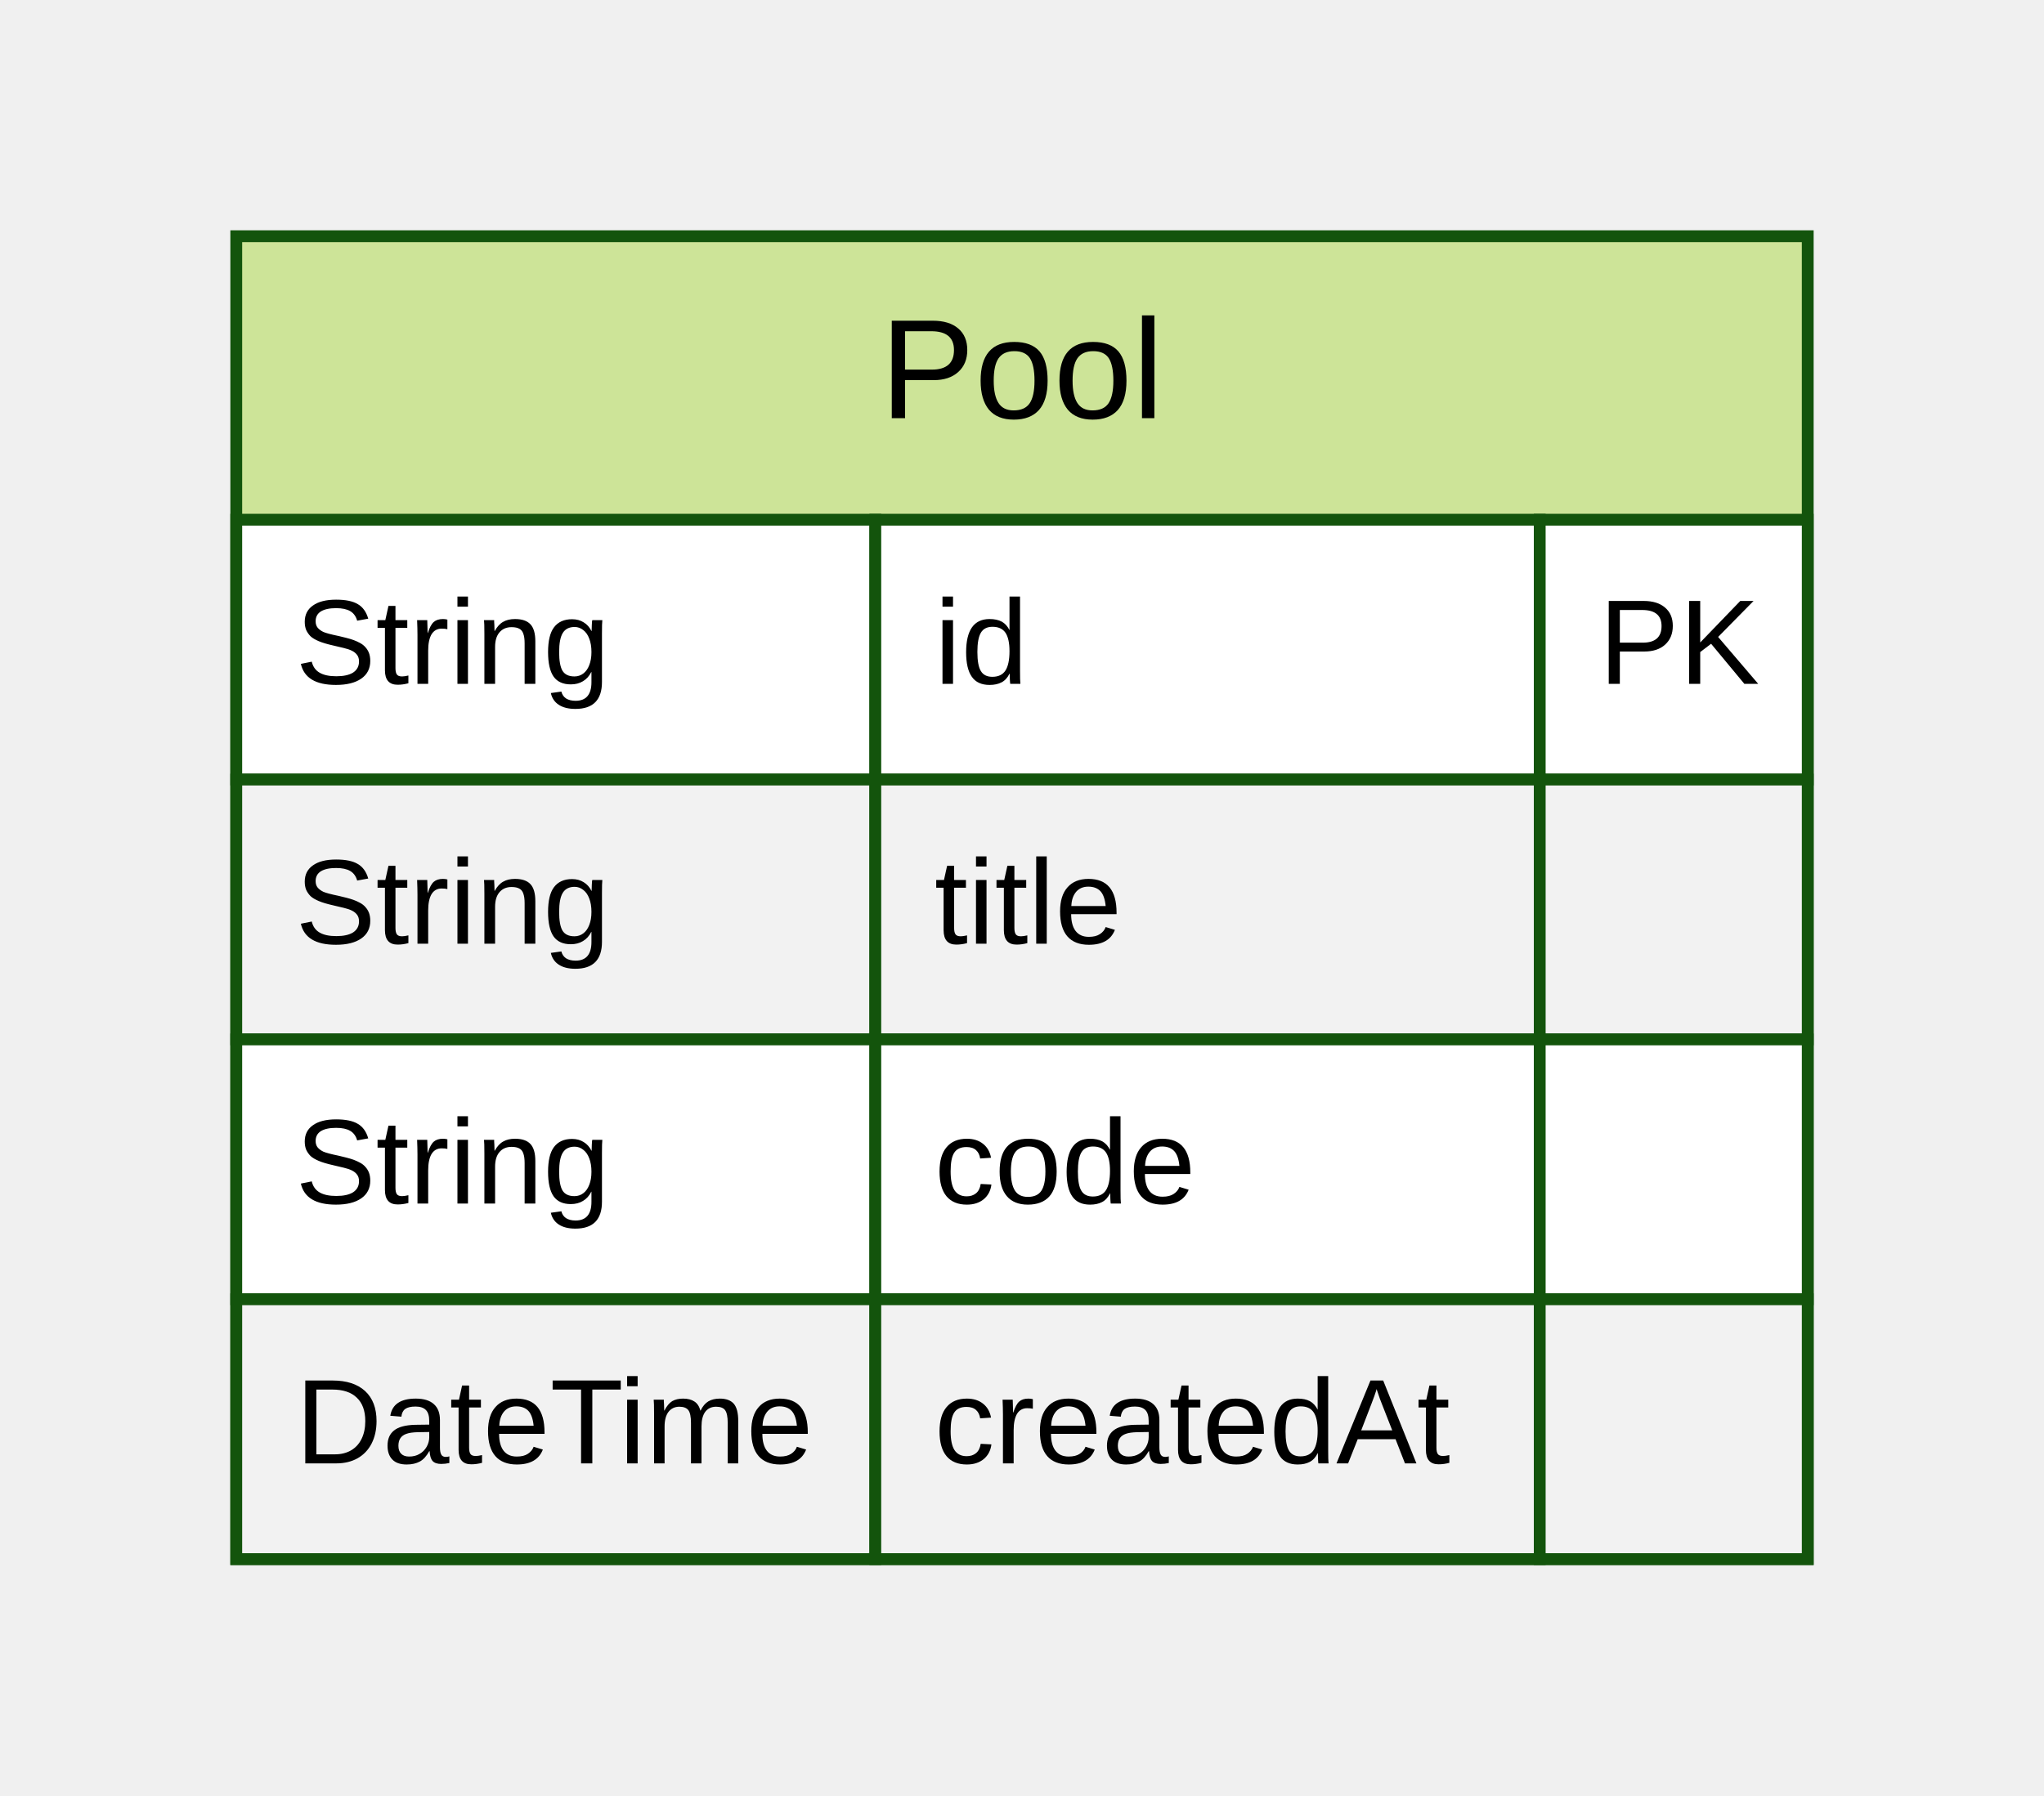
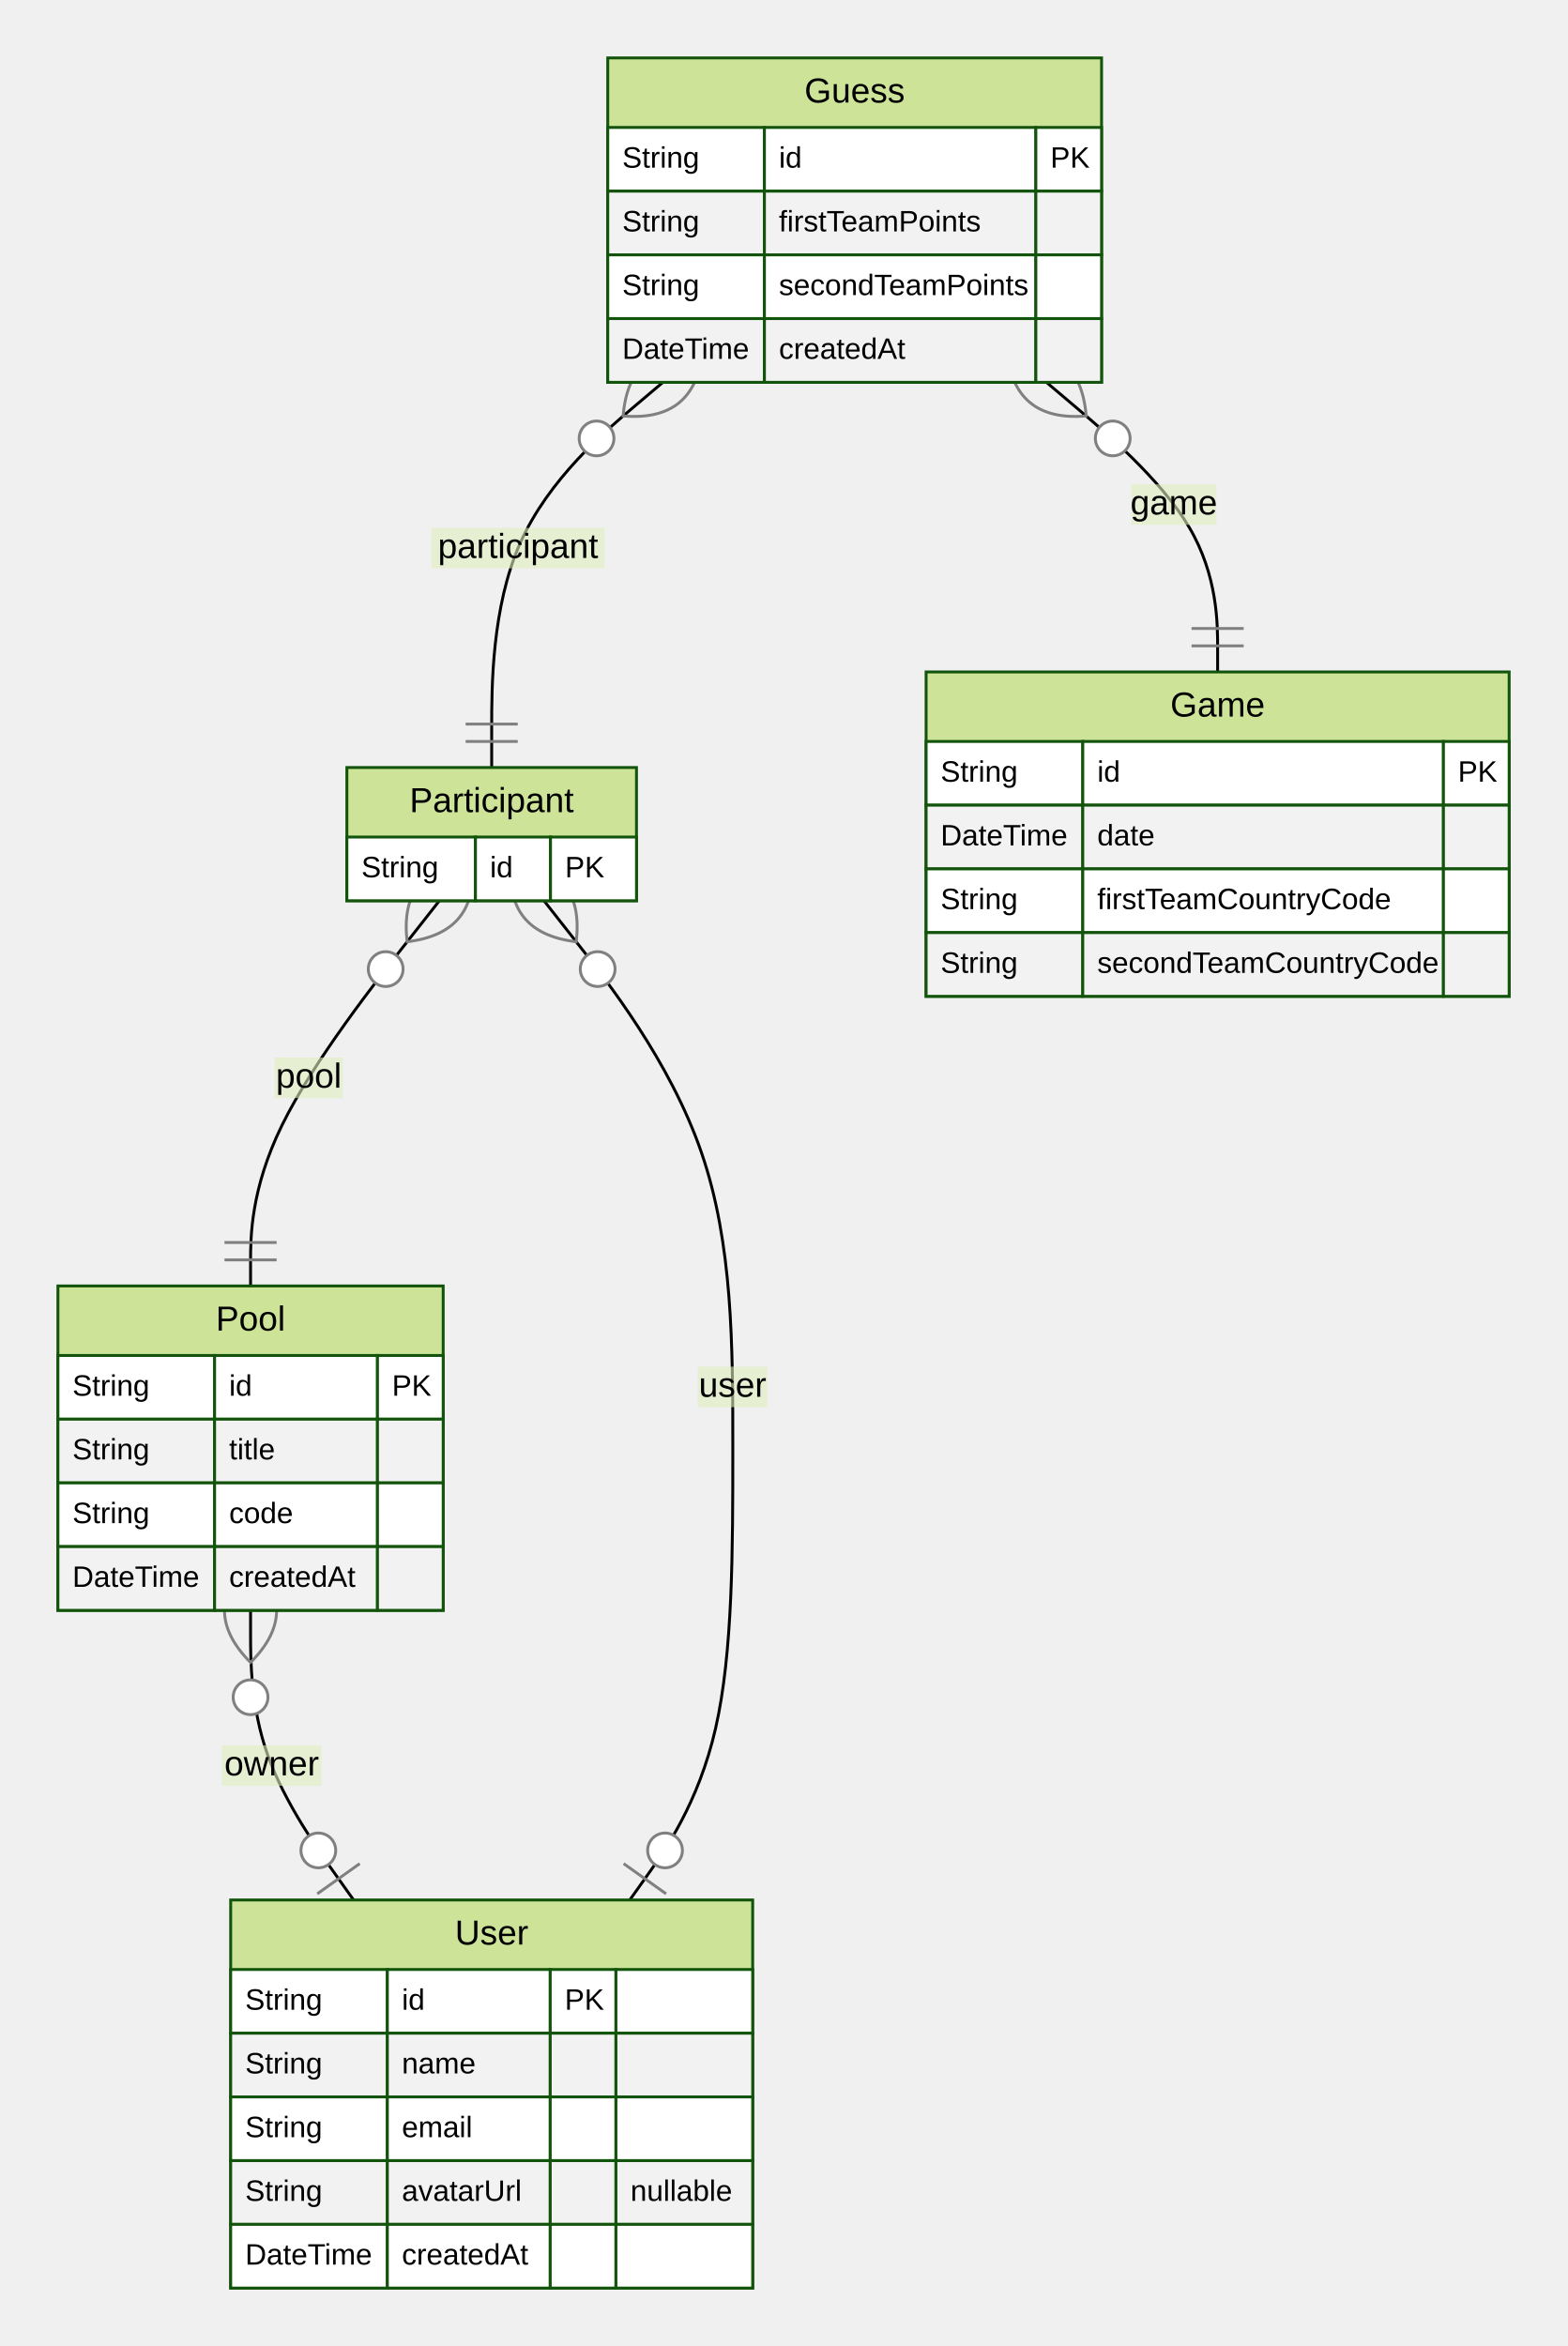
- <svg xmlns="http://www.w3.org/2000/svg" aria-labelledby="chart-title-mermaid-0 chart-desc-mermaid-0" role="img" viewBox="0 0 173.026 152" style="max-width: 173.026px; background-color: white;" width="100%" id="mermaid-0">
+ <svg xmlns="http://www.w3.org/2000/svg" aria-labelledby="chart-title-mermaid-0 chart-desc-mermaid-0" role="img" viewBox="0 0 541.082 810" style="max-width: 541.082px; background-color: white;" width="100%" id="mermaid-0">
  <style>#mermaid-0 {font-family:"trebuchet ms",verdana,arial,sans-serif;font-size:16px;fill:#000000;}#mermaid-0 .error-icon{fill:#552222;}#mermaid-0 .error-text{fill:#552222;stroke:#552222;}#mermaid-0 .edge-thickness-normal{stroke-width:2px;}#mermaid-0 .edge-thickness-thick{stroke-width:3.5px;}#mermaid-0 .edge-pattern-solid{stroke-dasharray:0;}#mermaid-0 .edge-pattern-dashed{stroke-dasharray:3;}#mermaid-0 .edge-pattern-dotted{stroke-dasharray:2;}#mermaid-0 .marker{fill:#000000;stroke:#000000;}#mermaid-0 .marker.cross{stroke:#000000;}#mermaid-0 svg{font-family:"trebuchet ms",verdana,arial,sans-serif;font-size:16px;}#mermaid-0 .entityBox{fill:#cde498;stroke:#13540c;}#mermaid-0 .attributeBoxOdd{fill:#ffffff;stroke:#13540c;}#mermaid-0 .attributeBoxEven{fill:#f2f2f2;stroke:#13540c;}#mermaid-0 .relationshipLabelBox{fill:hsl(78.158, 58.462%, 84.51%);opacity:0.7;background-color:hsl(78.158, 58.462%, 84.51%);}#mermaid-0 .relationshipLabelBox rect{opacity:0.5;}#mermaid-0 .relationshipLine{stroke:#000000;}#mermaid-0 :root{--mermaid-font-family:"trebuchet ms",verdana,arial,sans-serif;}</style>
  <g />
  <defs>
    <marker orient="auto" markerHeight="18" markerWidth="18" refY="9" refX="0" id="ONLY_ONE_START">
      <path d="M9,0 L9,18 M15,0 L15,18" fill="none" stroke="gray" />
    </marker>
  </defs>
  <defs>
    <marker orient="auto" markerHeight="18" markerWidth="18" refY="9" refX="18" id="ONLY_ONE_END">
      <path d="M3,0 L3,18 M9,0 L9,18" fill="none" stroke="gray" />
    </marker>
  </defs>
  <defs>
    <marker orient="auto" markerHeight="18" markerWidth="30" refY="9" refX="0" id="ZERO_OR_ONE_START">
      <circle r="6" cy="9" cx="21" fill="white" stroke="gray" />
      <path d="M9,0 L9,18" fill="none" stroke="gray" />
    </marker>
  </defs>
  <defs>
    <marker orient="auto" markerHeight="18" markerWidth="30" refY="9" refX="30" id="ZERO_OR_ONE_END">
      <circle r="6" cy="9" cx="9" fill="white" stroke="gray" />
      <path d="M21,0 L21,18" fill="none" stroke="gray" />
    </marker>
  </defs>
  <defs>
    <marker orient="auto" markerHeight="36" markerWidth="45" refY="18" refX="18" id="ONE_OR_MORE_START">
      <path d="M0,18 Q 18,0 36,18 Q 18,36 0,18 M42,9 L42,27" fill="none" stroke="gray" />
    </marker>
  </defs>
  <defs>
    <marker orient="auto" markerHeight="36" markerWidth="45" refY="18" refX="27" id="ONE_OR_MORE_END">
      <path d="M3,9 L3,27 M9,18 Q27,0 45,18 Q27,36 9,18" fill="none" stroke="gray" />
    </marker>
  </defs>
  <defs>
    <marker orient="auto" markerHeight="36" markerWidth="57" refY="18" refX="18" id="ZERO_OR_MORE_START">
      <circle r="6" cy="18" cx="48" fill="white" stroke="gray" />
      <path d="M0,18 Q18,0 36,18 Q18,36 0,18" fill="none" stroke="gray" />
    </marker>
  </defs>
  <defs>
    <marker orient="auto" markerHeight="36" markerWidth="57" refY="18" refX="39" id="ZERO_OR_MORE_END">
      <circle r="6" cy="18" cx="9" fill="white" stroke="gray" />
      <path d="M21,18 Q39,0 57,18 Q39,36 21,18" fill="none" stroke="gray" />
    </marker>
  </defs>
-   <g transform="translate(20,20 )" id="Pool">
+   <path marker-start="url(#ZERO_OR_MORE_START)" marker-end="url(#ZERO_OR_ONE_END)" fill="none" stroke="gray" d="M86.513,556L86.513,564.333C86.513,572.667,86.513,589.333,92.443,606C98.373,622.667,110.233,639.333,116.163,647.667L122.093,656" class="er relationshipLine" />
+   <path marker-start="url(#ZERO_OR_MORE_START)" marker-end="url(#ZERO_OR_ONE_END)" fill="none" stroke="gray" d="M187.835,311L198.7,324.833C209.565,338.667,231.296,366.333,242.161,397.833C253.026,429.333,253.026,464.667,253.026,500C253.026,535.333,253.026,570.667,247.096,596.667C241.167,622.667,229.307,639.333,223.377,647.667L217.447,656" class="er relationshipLine" />
+   <path marker-start="url(#ZERO_OR_MORE_START)" marker-end="url(#ONLY_ONE_END)" fill="none" stroke="gray" d="M151.705,311L140.839,324.833C129.974,338.667,108.244,366.333,97.378,388.5C86.513,410.667,86.513,427.333,86.513,435.667L86.513,444" class="er relationshipLine" />
+   <path marker-start="url(#ZERO_OR_MORE_START)" marker-end="url(#ONLY_ONE_END)" fill="none" stroke="gray" d="M228.887,132L219.034,140.333C209.181,148.667,189.476,165.333,179.623,187.5C169.77,209.667,169.77,237.333,169.77,251.167L169.77,265" class="er relationshipLine" />
+   <path marker-start="url(#ZERO_OR_MORE_START)" marker-end="url(#ONLY_ONE_END)" fill="none" stroke="gray" d="M361.309,132L371.162,140.333C381.015,148.667,400.72,165.333,410.573,182C420.426,198.667,420.426,215.333,420.426,223.667L420.426,232" class="er relationshipLine" />
+   <g transform="translate(20,444 )" id="Pool">
    <rect height="112" width="133.026" y="0" x="0" stroke="gray" fill-opacity="100%" fill="honeydew" class="er entityBox" />
    <text transform="translate(66.51321,12)" style="font-family: &quot;trebuchet ms&quot;, verdana, arial, sans-serif;; font-size: 12px" text-anchor="middle" dominant-baseline="middle" y="0" x="0" id="entity-Pool" class="er entityLabel">Pool</text>
    <rect height="22" width="54.096" y="24" x="0" stroke="gray" fill-opacity="100%" fill="honeydew" class="er attributeBoxOdd" />
    <text transform="translate(5,35)" style="font-family: &quot;trebuchet ms&quot;, verdana, arial, sans-serif;; font-size: 10.2px" text-anchor="left" dominant-baseline="middle" y="0" x="0" id="entity-Pool-attr-1-type" class="er entityLabel">String</text>
    <rect height="22" width="56.243" y="24" x="54.096" stroke="gray" fill-opacity="100%" fill="honeydew" class="er attributeBoxOdd" />
    <text transform="translate(59.09555,35)" style="font-family: &quot;trebuchet ms&quot;, verdana, arial, sans-serif;; font-size: 10.2px" text-anchor="left" dominant-baseline="middle" y="0" x="0" id="entity-Pool-attr-1-name" class="er entityLabel">id</text>
    <rect height="22" width="22.688" y="24" x="110.339" stroke="gray" fill-opacity="100%" fill="honeydew" class="er attributeBoxOdd" />
    <text transform="translate(115.3387,35)" style="font-family: &quot;trebuchet ms&quot;, verdana, arial, sans-serif;; font-size: 10.2px" text-anchor="left" dominant-baseline="middle" y="0" x="0" id="entity-Pool-attr-1-key" class="er entityLabel">PK</text>
    <rect height="22" width="54.096" y="46" x="0" stroke="gray" fill-opacity="100%" fill="honeydew" class="er attributeBoxEven" />
    <text transform="translate(5,57)" style="font-family: &quot;trebuchet ms&quot;, verdana, arial, sans-serif;; font-size: 10.2px" text-anchor="left" dominant-baseline="middle" y="0" x="0" id="entity-Pool-attr-2-type" class="er entityLabel">String</text>
    <rect height="22" width="56.243" y="46" x="54.096" stroke="gray" fill-opacity="100%" fill="honeydew" class="er attributeBoxEven" />
    <text transform="translate(59.09555,57)" style="font-family: &quot;trebuchet ms&quot;, verdana, arial, sans-serif;; font-size: 10.2px" text-anchor="left" dominant-baseline="middle" y="0" x="0" id="entity-Pool-attr-2-name" class="er entityLabel">title</text>
    <rect height="22" width="22.688" y="46" x="110.339" stroke="gray" fill-opacity="100%" fill="honeydew" class="er attributeBoxEven" />
    <text transform="translate(115.3387,57)" style="font-family: &quot;trebuchet ms&quot;, verdana, arial, sans-serif;; font-size: 10.2px" text-anchor="left" dominant-baseline="middle" y="0" x="0" id="entity-Pool-attr-2-key" class="er entityLabel" />
    <rect height="22" width="54.096" y="68" x="0" stroke="gray" fill-opacity="100%" fill="honeydew" class="er attributeBoxOdd" />
    <text transform="translate(5,79)" style="font-family: &quot;trebuchet ms&quot;, verdana, arial, sans-serif;; font-size: 10.2px" text-anchor="left" dominant-baseline="middle" y="0" x="0" id="entity-Pool-attr-3-type" class="er entityLabel">String</text>
    <rect height="22" width="56.243" y="68" x="54.096" stroke="gray" fill-opacity="100%" fill="honeydew" class="er attributeBoxOdd" />
    <text transform="translate(59.09555,79)" style="font-family: &quot;trebuchet ms&quot;, verdana, arial, sans-serif;; font-size: 10.2px" text-anchor="left" dominant-baseline="middle" y="0" x="0" id="entity-Pool-attr-3-name" class="er entityLabel">code</text>
    <rect height="22" width="22.688" y="68" x="110.339" stroke="gray" fill-opacity="100%" fill="honeydew" class="er attributeBoxOdd" />
    <text transform="translate(115.3387,79)" style="font-family: &quot;trebuchet ms&quot;, verdana, arial, sans-serif;; font-size: 10.2px" text-anchor="left" dominant-baseline="middle" y="0" x="0" id="entity-Pool-attr-3-key" class="er entityLabel" />
    <rect height="22" width="54.096" y="90" x="0" stroke="gray" fill-opacity="100%" fill="honeydew" class="er attributeBoxEven" />
    <text transform="translate(5,101)" style="font-family: &quot;trebuchet ms&quot;, verdana, arial, sans-serif;; font-size: 10.2px" text-anchor="left" dominant-baseline="middle" y="0" x="0" id="entity-Pool-attr-4-type" class="er entityLabel">DateTime</text>
    <rect height="22" width="56.243" y="90" x="54.096" stroke="gray" fill-opacity="100%" fill="honeydew" class="er attributeBoxEven" />
    <text transform="translate(59.09555,101)" style="font-family: &quot;trebuchet ms&quot;, verdana, arial, sans-serif;; font-size: 10.2px" text-anchor="left" dominant-baseline="middle" y="0" x="0" id="entity-Pool-attr-4-name" class="er entityLabel">createdAt</text>
    <rect height="22" width="22.688" y="90" x="110.339" stroke="gray" fill-opacity="100%" fill="honeydew" class="er attributeBoxEven" />
    <text transform="translate(115.3387,101)" style="font-family: &quot;trebuchet ms&quot;, verdana, arial, sans-serif;; font-size: 10.2px" text-anchor="left" dominant-baseline="middle" y="0" x="0" id="entity-Pool-attr-4-key" class="er entityLabel" />
  </g>
+   <g transform="translate(119.7698,265 )" id="Participant">
+     <rect height="46" width="100" y="0" x="0" stroke="gray" fill-opacity="100%" fill="honeydew" class="er entityBox" />
+     <text transform="translate(50,12)" style="font-family: &quot;trebuchet ms&quot;, verdana, arial, sans-serif;; font-size: 12px" text-anchor="middle" dominant-baseline="middle" y="0" x="0" id="entity-Participant" class="er entityLabel">Participant</text>
+     <rect height="22" width="44.399" y="24" x="0" stroke="gray" fill-opacity="100%" fill="honeydew" class="er attributeBoxOdd" />
+     <text transform="translate(5,35)" style="font-family: &quot;trebuchet ms&quot;, verdana, arial, sans-serif;; font-size: 10.2px" text-anchor="left" dominant-baseline="middle" y="0" x="0" id="entity-Participant-attr-1-type" class="er entityLabel">String</text>
+     <rect height="22" width="25.911" y="24" x="44.399" stroke="gray" fill-opacity="100%" fill="honeydew" class="er attributeBoxOdd" />
+     <text transform="translate(49.39862,35)" style="font-family: &quot;trebuchet ms&quot;, verdana, arial, sans-serif;; font-size: 10.2px" text-anchor="left" dominant-baseline="middle" y="0" x="0" id="entity-Participant-attr-1-name" class="er entityLabel">id</text>
+     <rect height="22" width="29.69" y="24" x="70.31" stroke="gray" fill-opacity="100%" fill="honeydew" class="er attributeBoxOdd" />
+     <text transform="translate(75.30976,35)" style="font-family: &quot;trebuchet ms&quot;, verdana, arial, sans-serif;; font-size: 10.2px" text-anchor="left" dominant-baseline="middle" y="0" x="0" id="entity-Participant-attr-1-key" class="er entityLabel">PK</text>
+   </g>
+   <g transform="translate(79.65034,656 )" id="User">
+     <rect height="134" width="180.239" y="0" x="0" stroke="gray" fill-opacity="100%" fill="honeydew" class="er entityBox" />
+     <text transform="translate(90.11948,12)" style="font-family: &quot;trebuchet ms&quot;, verdana, arial, sans-serif;; font-size: 12px" text-anchor="middle" dominant-baseline="middle" y="0" x="0" id="entity-User" class="er entityLabel">User</text>
+     <rect height="22" width="54.096" y="24" x="0" stroke="gray" fill-opacity="100%" fill="honeydew" class="er attributeBoxOdd" />
+     <text transform="translate(5,35)" style="font-family: &quot;trebuchet ms&quot;, verdana, arial, sans-serif;; font-size: 10.2px" text-anchor="left" dominant-baseline="middle" y="0" x="0" id="entity-User-attr-1-type" class="er entityLabel">String</text>
+     <rect height="22" width="56.243" y="24" x="54.096" stroke="gray" fill-opacity="100%" fill="honeydew" class="er attributeBoxOdd" />
+     <text transform="translate(59.09555,35)" style="font-family: &quot;trebuchet ms&quot;, verdana, arial, sans-serif;; font-size: 10.2px" text-anchor="left" dominant-baseline="middle" y="0" x="0" id="entity-User-attr-1-name" class="er entityLabel">id</text>
+     <rect height="22" width="22.688" y="24" x="110.339" stroke="gray" fill-opacity="100%" fill="honeydew" class="er attributeBoxOdd" />
+     <text transform="translate(115.3387,35)" style="font-family: &quot;trebuchet ms&quot;, verdana, arial, sans-serif;; font-size: 10.2px" text-anchor="left" dominant-baseline="middle" y="0" x="0" id="entity-User-attr-1-key" class="er entityLabel">PK</text>
+     <rect height="22" width="47.213" y="24" x="133.026" stroke="gray" fill-opacity="100%" fill="honeydew" class="er attributeBoxOdd" />
+     <text transform="translate(138.0264,35)" style="font-family: &quot;trebuchet ms&quot;, verdana, arial, sans-serif;; font-size: 10.2px" text-anchor="left" dominant-baseline="middle" y="0" x="0" id="entity-User-attr-1-comment" class="er entityLabel" />
+     <rect height="22" width="54.096" y="46" x="0" stroke="gray" fill-opacity="100%" fill="honeydew" class="er attributeBoxEven" />
+     <text transform="translate(5,57)" style="font-family: &quot;trebuchet ms&quot;, verdana, arial, sans-serif;; font-size: 10.2px" text-anchor="left" dominant-baseline="middle" y="0" x="0" id="entity-User-attr-2-type" class="er entityLabel">String</text>
+     <rect height="22" width="56.243" y="46" x="54.096" stroke="gray" fill-opacity="100%" fill="honeydew" class="er attributeBoxEven" />
+     <text transform="translate(59.09555,57)" style="font-family: &quot;trebuchet ms&quot;, verdana, arial, sans-serif;; font-size: 10.2px" text-anchor="left" dominant-baseline="middle" y="0" x="0" id="entity-User-attr-2-name" class="er entityLabel">name</text>
+     <rect height="22" width="22.688" y="46" x="110.339" stroke="gray" fill-opacity="100%" fill="honeydew" class="er attributeBoxEven" />
+     <text transform="translate(115.3387,57)" style="font-family: &quot;trebuchet ms&quot;, verdana, arial, sans-serif;; font-size: 10.2px" text-anchor="left" dominant-baseline="middle" y="0" x="0" id="entity-User-attr-2-key" class="er entityLabel" />
+     <rect height="22" width="47.213" y="46" x="133.026" stroke="gray" fill-opacity="100%" fill="honeydew" class="er attributeBoxEven" />
+     <text transform="translate(138.0264,57)" style="font-family: &quot;trebuchet ms&quot;, verdana, arial, sans-serif;; font-size: 10.2px" text-anchor="left" dominant-baseline="middle" y="0" x="0" id="entity-User-attr-2-comment" class="er entityLabel" />
+     <rect height="22" width="54.096" y="68" x="0" stroke="gray" fill-opacity="100%" fill="honeydew" class="er attributeBoxOdd" />
+     <text transform="translate(5,79)" style="font-family: &quot;trebuchet ms&quot;, verdana, arial, sans-serif;; font-size: 10.2px" text-anchor="left" dominant-baseline="middle" y="0" x="0" id="entity-User-attr-3-type" class="er entityLabel">String</text>
+     <rect height="22" width="56.243" y="68" x="54.096" stroke="gray" fill-opacity="100%" fill="honeydew" class="er attributeBoxOdd" />
+     <text transform="translate(59.09555,79)" style="font-family: &quot;trebuchet ms&quot;, verdana, arial, sans-serif;; font-size: 10.2px" text-anchor="left" dominant-baseline="middle" y="0" x="0" id="entity-User-attr-3-name" class="er entityLabel">email</text>
+     <rect height="22" width="22.688" y="68" x="110.339" stroke="gray" fill-opacity="100%" fill="honeydew" class="er attributeBoxOdd" />
+     <text transform="translate(115.3387,79)" style="font-family: &quot;trebuchet ms&quot;, verdana, arial, sans-serif;; font-size: 10.2px" text-anchor="left" dominant-baseline="middle" y="0" x="0" id="entity-User-attr-3-key" class="er entityLabel" />
+     <rect height="22" width="47.213" y="68" x="133.026" stroke="gray" fill-opacity="100%" fill="honeydew" class="er attributeBoxOdd" />
+     <text transform="translate(138.0264,79)" style="font-family: &quot;trebuchet ms&quot;, verdana, arial, sans-serif;; font-size: 10.2px" text-anchor="left" dominant-baseline="middle" y="0" x="0" id="entity-User-attr-3-comment" class="er entityLabel" />
+     <rect height="22" width="54.096" y="90" x="0" stroke="gray" fill-opacity="100%" fill="honeydew" class="er attributeBoxEven" />
+     <text transform="translate(5,101)" style="font-family: &quot;trebuchet ms&quot;, verdana, arial, sans-serif;; font-size: 10.2px" text-anchor="left" dominant-baseline="middle" y="0" x="0" id="entity-User-attr-4-type" class="er entityLabel">String</text>
+     <rect height="22" width="56.243" y="90" x="54.096" stroke="gray" fill-opacity="100%" fill="honeydew" class="er attributeBoxEven" />
+     <text transform="translate(59.09555,101)" style="font-family: &quot;trebuchet ms&quot;, verdana, arial, sans-serif;; font-size: 10.2px" text-anchor="left" dominant-baseline="middle" y="0" x="0" id="entity-User-attr-4-name" class="er entityLabel">avatarUrl</text>
+     <rect height="22" width="22.688" y="90" x="110.339" stroke="gray" fill-opacity="100%" fill="honeydew" class="er attributeBoxEven" />
+     <text transform="translate(115.3387,101)" style="font-family: &quot;trebuchet ms&quot;, verdana, arial, sans-serif;; font-size: 10.2px" text-anchor="left" dominant-baseline="middle" y="0" x="0" id="entity-User-attr-4-key" class="er entityLabel" />
+     <rect height="22" width="47.213" y="90" x="133.026" stroke="gray" fill-opacity="100%" fill="honeydew" class="er attributeBoxEven" />
+     <text transform="translate(138.0264,101)" style="font-family: &quot;trebuchet ms&quot;, verdana, arial, sans-serif;; font-size: 10.2px" text-anchor="left" dominant-baseline="middle" y="0" x="0" id="entity-User-attr-4-comment" class="er entityLabel">nullable</text>
+     <rect height="22" width="54.096" y="112" x="0" stroke="gray" fill-opacity="100%" fill="honeydew" class="er attributeBoxOdd" />
+     <text transform="translate(5,123)" style="font-family: &quot;trebuchet ms&quot;, verdana, arial, sans-serif;; font-size: 10.2px" text-anchor="left" dominant-baseline="middle" y="0" x="0" id="entity-User-attr-5-type" class="er entityLabel">DateTime</text>
+     <rect height="22" width="56.243" y="112" x="54.096" stroke="gray" fill-opacity="100%" fill="honeydew" class="er attributeBoxOdd" />
+     <text transform="translate(59.09555,123)" style="font-family: &quot;trebuchet ms&quot;, verdana, arial, sans-serif;; font-size: 10.2px" text-anchor="left" dominant-baseline="middle" y="0" x="0" id="entity-User-attr-5-name" class="er entityLabel">createdAt</text>
+     <rect height="22" width="22.688" y="112" x="110.339" stroke="gray" fill-opacity="100%" fill="honeydew" class="er attributeBoxOdd" />
+     <text transform="translate(115.3387,123)" style="font-family: &quot;trebuchet ms&quot;, verdana, arial, sans-serif;; font-size: 10.2px" text-anchor="left" dominant-baseline="middle" y="0" x="0" id="entity-User-attr-5-key" class="er entityLabel" />
+     <rect height="22" width="47.213" y="112" x="133.026" stroke="gray" fill-opacity="100%" fill="honeydew" class="er attributeBoxOdd" />
+     <text transform="translate(138.0264,123)" style="font-family: &quot;trebuchet ms&quot;, verdana, arial, sans-serif;; font-size: 10.2px" text-anchor="left" dominant-baseline="middle" y="0" x="0" id="entity-User-attr-5-comment" class="er entityLabel" />
+   </g>
+   <g transform="translate(319.7698,232 )" id="Game">
+     <rect height="112" width="201.312" y="0" x="0" stroke="gray" fill-opacity="100%" fill="honeydew" class="er entityBox" />
+     <text transform="translate(100.6562,12)" style="font-family: &quot;trebuchet ms&quot;, verdana, arial, sans-serif;; font-size: 12px" text-anchor="middle" dominant-baseline="middle" y="0" x="0" id="entity-Game" class="er entityLabel">Game</text>
+     <rect height="22" width="54.096" y="24" x="0" stroke="gray" fill-opacity="100%" fill="honeydew" class="er attributeBoxOdd" />
+     <text transform="translate(5,35)" style="font-family: &quot;trebuchet ms&quot;, verdana, arial, sans-serif;; font-size: 10.2px" text-anchor="left" dominant-baseline="middle" y="0" x="0" id="entity-Game-attr-1-type" class="er entityLabel">String</text>
+     <rect height="22" width="124.529" y="24" x="54.096" stroke="gray" fill-opacity="100%" fill="honeydew" class="er attributeBoxOdd" />
+     <text transform="translate(59.09555,35)" style="font-family: &quot;trebuchet ms&quot;, verdana, arial, sans-serif;; font-size: 10.2px" text-anchor="left" dominant-baseline="middle" y="0" x="0" id="entity-Game-attr-1-name" class="er entityLabel">id</text>
+     <rect height="22" width="22.688" y="24" x="178.625" stroke="gray" fill-opacity="100%" fill="honeydew" class="er attributeBoxOdd" />
+     <text transform="translate(183.6248,35)" style="font-family: &quot;trebuchet ms&quot;, verdana, arial, sans-serif;; font-size: 10.2px" text-anchor="left" dominant-baseline="middle" y="0" x="0" id="entity-Game-attr-1-key" class="er entityLabel">PK</text>
+     <rect height="22" width="54.096" y="46" x="0" stroke="gray" fill-opacity="100%" fill="honeydew" class="er attributeBoxEven" />
+     <text transform="translate(5,57)" style="font-family: &quot;trebuchet ms&quot;, verdana, arial, sans-serif;; font-size: 10.2px" text-anchor="left" dominant-baseline="middle" y="0" x="0" id="entity-Game-attr-2-type" class="er entityLabel">DateTime</text>
+     <rect height="22" width="124.529" y="46" x="54.096" stroke="gray" fill-opacity="100%" fill="honeydew" class="er attributeBoxEven" />
+     <text transform="translate(59.09555,57)" style="font-family: &quot;trebuchet ms&quot;, verdana, arial, sans-serif;; font-size: 10.2px" text-anchor="left" dominant-baseline="middle" y="0" x="0" id="entity-Game-attr-2-name" class="er entityLabel">date</text>
+     <rect height="22" width="22.688" y="46" x="178.625" stroke="gray" fill-opacity="100%" fill="honeydew" class="er attributeBoxEven" />
+     <text transform="translate(183.6248,57)" style="font-family: &quot;trebuchet ms&quot;, verdana, arial, sans-serif;; font-size: 10.2px" text-anchor="left" dominant-baseline="middle" y="0" x="0" id="entity-Game-attr-2-key" class="er entityLabel" />
+     <rect height="22" width="54.096" y="68" x="0" stroke="gray" fill-opacity="100%" fill="honeydew" class="er attributeBoxOdd" />
+     <text transform="translate(5,79)" style="font-family: &quot;trebuchet ms&quot;, verdana, arial, sans-serif;; font-size: 10.2px" text-anchor="left" dominant-baseline="middle" y="0" x="0" id="entity-Game-attr-3-type" class="er entityLabel">String</text>
+     <rect height="22" width="124.529" y="68" x="54.096" stroke="gray" fill-opacity="100%" fill="honeydew" class="er attributeBoxOdd" />
+     <text transform="translate(59.09555,79)" style="font-family: &quot;trebuchet ms&quot;, verdana, arial, sans-serif;; font-size: 10.2px" text-anchor="left" dominant-baseline="middle" y="0" x="0" id="entity-Game-attr-3-name" class="er entityLabel">firstTeamCountryCode</text>
+     <rect height="22" width="22.688" y="68" x="178.625" stroke="gray" fill-opacity="100%" fill="honeydew" class="er attributeBoxOdd" />
+     <text transform="translate(183.6248,79)" style="font-family: &quot;trebuchet ms&quot;, verdana, arial, sans-serif;; font-size: 10.2px" text-anchor="left" dominant-baseline="middle" y="0" x="0" id="entity-Game-attr-3-key" class="er entityLabel" />
+     <rect height="22" width="54.096" y="90" x="0" stroke="gray" fill-opacity="100%" fill="honeydew" class="er attributeBoxEven" />
+     <text transform="translate(5,101)" style="font-family: &quot;trebuchet ms&quot;, verdana, arial, sans-serif;; font-size: 10.2px" text-anchor="left" dominant-baseline="middle" y="0" x="0" id="entity-Game-attr-4-type" class="er entityLabel">String</text>
+     <rect height="22" width="124.529" y="90" x="54.096" stroke="gray" fill-opacity="100%" fill="honeydew" class="er attributeBoxEven" />
+     <text transform="translate(59.09555,101)" style="font-family: &quot;trebuchet ms&quot;, verdana, arial, sans-serif;; font-size: 10.2px" text-anchor="left" dominant-baseline="middle" y="0" x="0" id="entity-Game-attr-4-name" class="er entityLabel">secondTeamCountryCode</text>
+     <rect height="22" width="22.688" y="90" x="178.625" stroke="gray" fill-opacity="100%" fill="honeydew" class="er attributeBoxEven" />
+     <text transform="translate(183.6248,101)" style="font-family: &quot;trebuchet ms&quot;, verdana, arial, sans-serif;; font-size: 10.2px" text-anchor="left" dominant-baseline="middle" y="0" x="0" id="entity-Game-attr-4-key" class="er entityLabel" />
+   </g>
+   <g transform="translate(209.8457,20 )" id="Guess">
+     <rect height="112" width="170.504" y="0" x="0" stroke="gray" fill-opacity="100%" fill="honeydew" class="er entityBox" />
+     <text transform="translate(85.2522,12)" style="font-family: &quot;trebuchet ms&quot;, verdana, arial, sans-serif;; font-size: 12px" text-anchor="middle" dominant-baseline="middle" y="0" x="0" id="entity-Guess" class="er entityLabel">Guess</text>
+     <rect height="22" width="54.096" y="24" x="0" stroke="gray" fill-opacity="100%" fill="honeydew" class="er attributeBoxOdd" />
+     <text transform="translate(5,35)" style="font-family: &quot;trebuchet ms&quot;, verdana, arial, sans-serif;; font-size: 10.2px" text-anchor="left" dominant-baseline="middle" y="0" x="0" id="entity-Guess-attr-1-type" class="er entityLabel">String</text>
+     <rect height="22" width="93.721" y="24" x="54.096" stroke="gray" fill-opacity="100%" fill="honeydew" class="er attributeBoxOdd" />
+     <text transform="translate(59.09555,35)" style="font-family: &quot;trebuchet ms&quot;, verdana, arial, sans-serif;; font-size: 10.2px" text-anchor="left" dominant-baseline="middle" y="0" x="0" id="entity-Guess-attr-1-name" class="er entityLabel">id</text>
+     <rect height="22" width="22.688" y="24" x="147.817" stroke="gray" fill-opacity="100%" fill="honeydew" class="er attributeBoxOdd" />
+     <text transform="translate(152.8167,35)" style="font-family: &quot;trebuchet ms&quot;, verdana, arial, sans-serif;; font-size: 10.2px" text-anchor="left" dominant-baseline="middle" y="0" x="0" id="entity-Guess-attr-1-key" class="er entityLabel">PK</text>
+     <rect height="22" width="54.096" y="46" x="0" stroke="gray" fill-opacity="100%" fill="honeydew" class="er attributeBoxEven" />
+     <text transform="translate(5,57)" style="font-family: &quot;trebuchet ms&quot;, verdana, arial, sans-serif;; font-size: 10.2px" text-anchor="left" dominant-baseline="middle" y="0" x="0" id="entity-Guess-attr-2-type" class="er entityLabel">String</text>
+     <rect height="22" width="93.721" y="46" x="54.096" stroke="gray" fill-opacity="100%" fill="honeydew" class="er attributeBoxEven" />
+     <text transform="translate(59.09555,57)" style="font-family: &quot;trebuchet ms&quot;, verdana, arial, sans-serif;; font-size: 10.2px" text-anchor="left" dominant-baseline="middle" y="0" x="0" id="entity-Guess-attr-2-name" class="er entityLabel">firstTeamPoints</text>
+     <rect height="22" width="22.688" y="46" x="147.817" stroke="gray" fill-opacity="100%" fill="honeydew" class="er attributeBoxEven" />
+     <text transform="translate(152.8167,57)" style="font-family: &quot;trebuchet ms&quot;, verdana, arial, sans-serif;; font-size: 10.2px" text-anchor="left" dominant-baseline="middle" y="0" x="0" id="entity-Guess-attr-2-key" class="er entityLabel" />
+     <rect height="22" width="54.096" y="68" x="0" stroke="gray" fill-opacity="100%" fill="honeydew" class="er attributeBoxOdd" />
+     <text transform="translate(5,79)" style="font-family: &quot;trebuchet ms&quot;, verdana, arial, sans-serif;; font-size: 10.2px" text-anchor="left" dominant-baseline="middle" y="0" x="0" id="entity-Guess-attr-3-type" class="er entityLabel">String</text>
+     <rect height="22" width="93.721" y="68" x="54.096" stroke="gray" fill-opacity="100%" fill="honeydew" class="er attributeBoxOdd" />
+     <text transform="translate(59.09555,79)" style="font-family: &quot;trebuchet ms&quot;, verdana, arial, sans-serif;; font-size: 10.2px" text-anchor="left" dominant-baseline="middle" y="0" x="0" id="entity-Guess-attr-3-name" class="er entityLabel">secondTeamPoints</text>
+     <rect height="22" width="22.688" y="68" x="147.817" stroke="gray" fill-opacity="100%" fill="honeydew" class="er attributeBoxOdd" />
+     <text transform="translate(152.8167,79)" style="font-family: &quot;trebuchet ms&quot;, verdana, arial, sans-serif;; font-size: 10.2px" text-anchor="left" dominant-baseline="middle" y="0" x="0" id="entity-Guess-attr-3-key" class="er entityLabel" />
+     <rect height="22" width="54.096" y="90" x="0" stroke="gray" fill-opacity="100%" fill="honeydew" class="er attributeBoxEven" />
+     <text transform="translate(5,101)" style="font-family: &quot;trebuchet ms&quot;, verdana, arial, sans-serif;; font-size: 10.2px" text-anchor="left" dominant-baseline="middle" y="0" x="0" id="entity-Guess-attr-4-type" class="er entityLabel">DateTime</text>
+     <rect height="22" width="93.721" y="90" x="54.096" stroke="gray" fill-opacity="100%" fill="honeydew" class="er attributeBoxEven" />
+     <text transform="translate(59.09555,101)" style="font-family: &quot;trebuchet ms&quot;, verdana, arial, sans-serif;; font-size: 10.2px" text-anchor="left" dominant-baseline="middle" y="0" x="0" id="entity-Guess-attr-4-name" class="er entityLabel">createdAt</text>
+     <rect height="22" width="22.688" y="90" x="147.817" stroke="gray" fill-opacity="100%" fill="honeydew" class="er attributeBoxEven" />
+     <text transform="translate(152.8167,101)" style="font-family: &quot;trebuchet ms&quot;, verdana, arial, sans-serif;; font-size: 10.2px" text-anchor="left" dominant-baseline="middle" y="0" x="0" id="entity-Guess-attr-4-key" class="er entityLabel" />
+   </g>
+   <rect fill-opacity="85%" fill="white" height="14" width="34.471" y="602.592" x="76.574" class="er relationshipLabelBox" />
+   <text style="font-family: &quot;trebuchet ms&quot;, verdana, arial, sans-serif;; font-size: 12px" dominant-baseline="middle" text-anchor="middle" y="609.592" x="93.81" id="rel1" class="er relationshipLabel">owner</text>
+   <rect fill-opacity="85%" fill="white" height="14" width="23.959" y="471.862" x="240.96" class="er relationshipLabelBox" />
+   <text style="font-family: &quot;trebuchet ms&quot;, verdana, arial, sans-serif;; font-size: 12px" dominant-baseline="middle" text-anchor="middle" y="478.862" x="252.94" id="rel2" class="er relationshipLabel">user</text>
+   <rect fill-opacity="85%" fill="white" height="14" width="23.564" y="365.133" x="94.824" class="er relationshipLabelBox" />
+   <text style="font-family: &quot;trebuchet ms&quot;, verdana, arial, sans-serif;; font-size: 12px" dominant-baseline="middle" text-anchor="middle" y="372.133" x="106.606" id="rel3" class="er relationshipLabel">pool</text>
+   <rect fill-opacity="85%" fill="white" height="14" width="59.744" y="182.256" x="148.995" class="er relationshipLabelBox" />
+   <text style="font-family: &quot;trebuchet ms&quot;, verdana, arial, sans-serif;; font-size: 12px" dominant-baseline="middle" text-anchor="middle" y="189.256" x="178.867" id="rel4" class="er relationshipLabel">participant</text>
+   <rect fill-opacity="85%" fill="white" height="14" width="29.289" y="167.222" x="390.665" class="er relationshipLabelBox" />
+   <text style="font-family: &quot;trebuchet ms&quot;, verdana, arial, sans-serif;; font-size: 12px" dominant-baseline="middle" text-anchor="middle" y="174.222" x="405.31" id="rel5" class="er relationshipLabel">game</text>
</svg>
